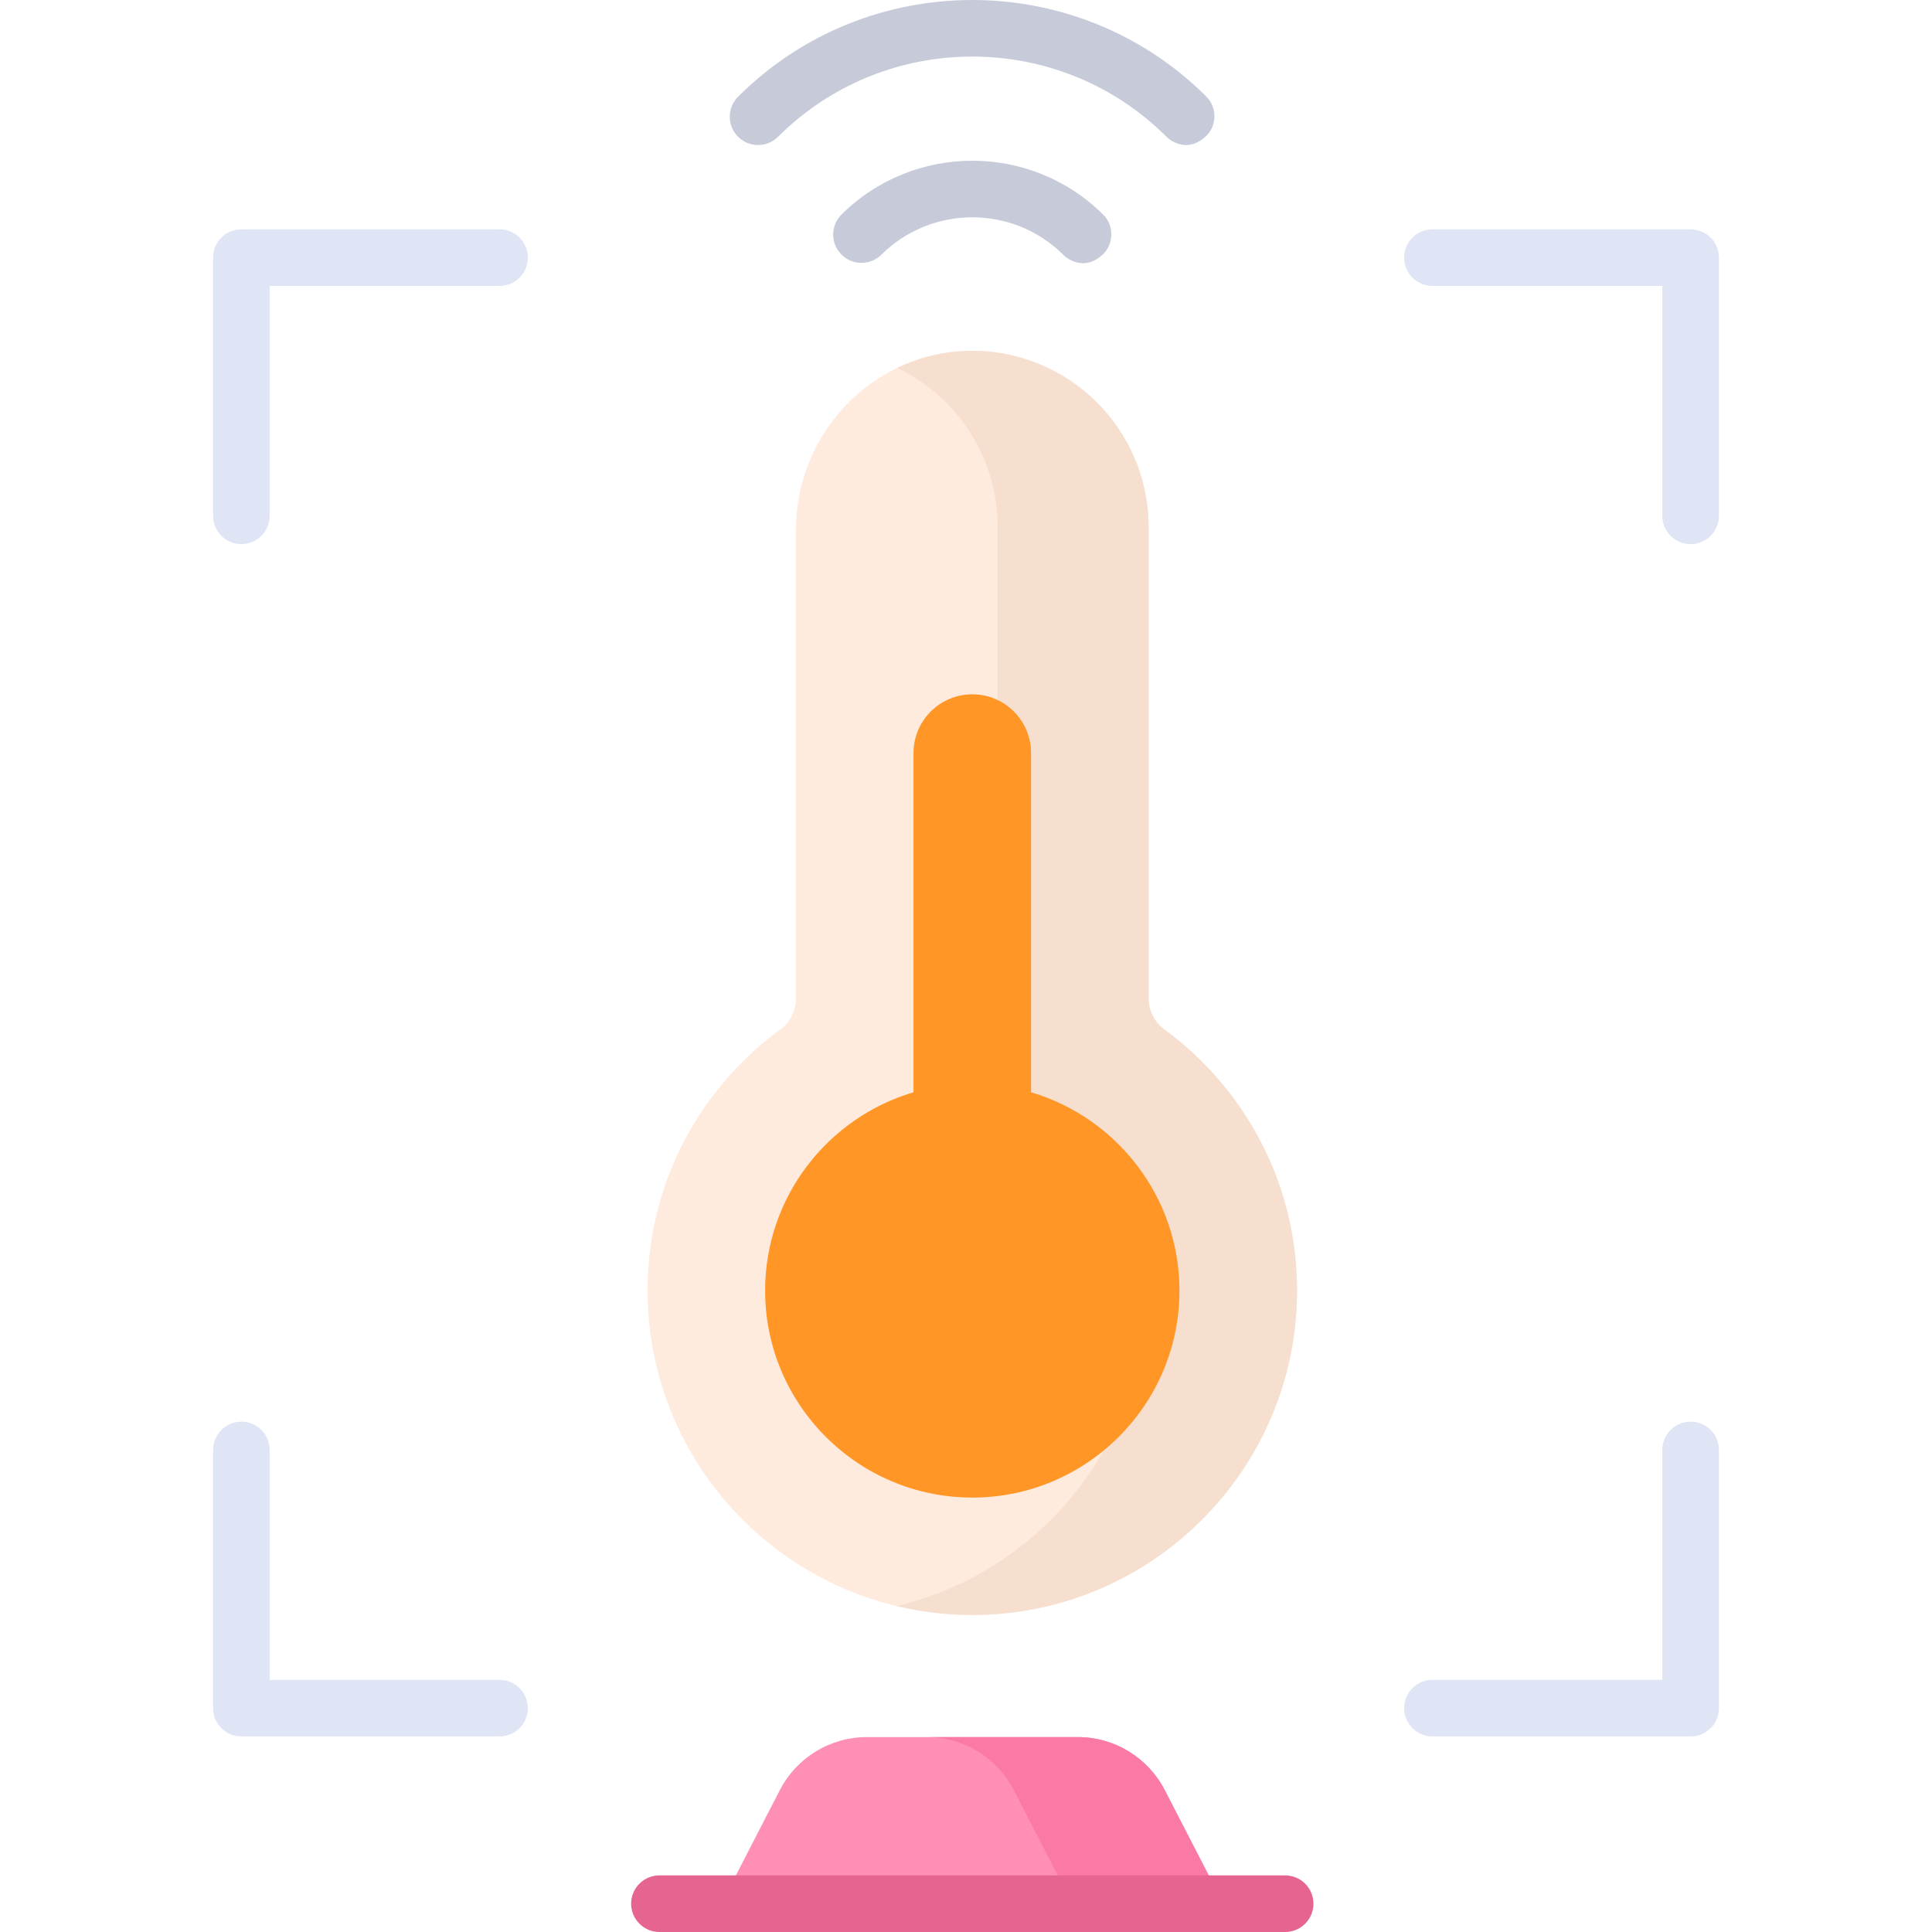
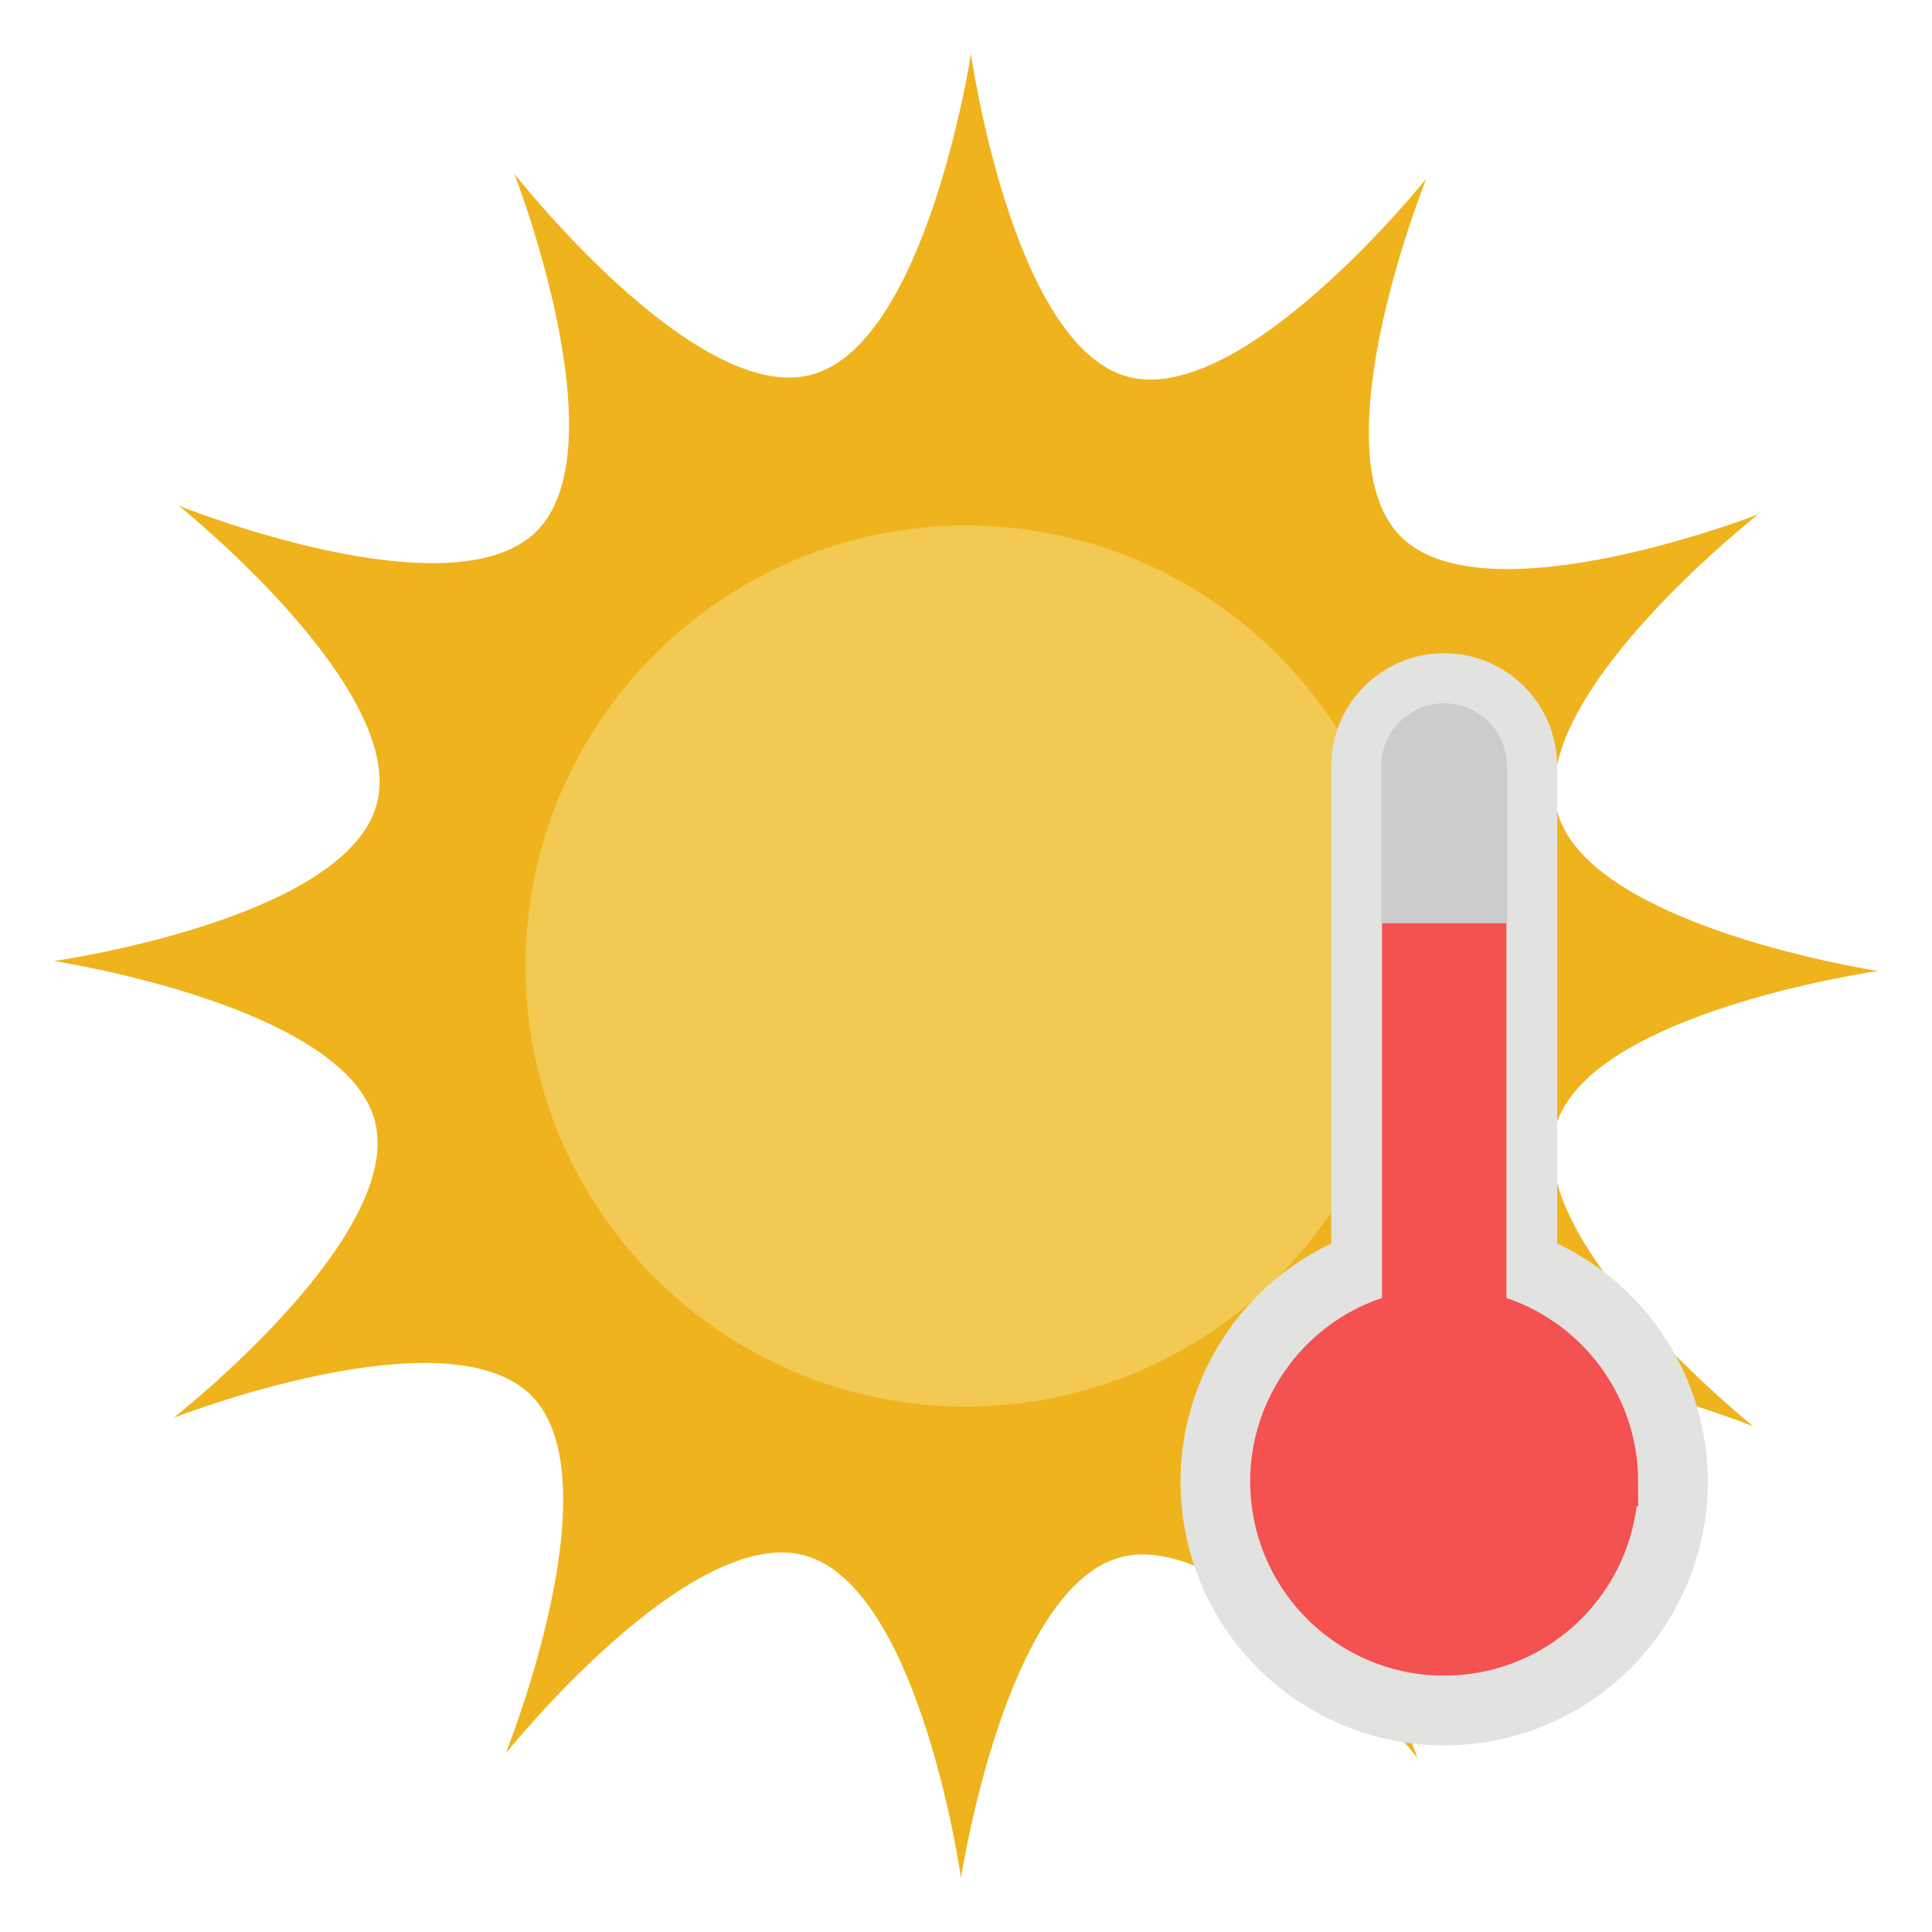
- <svg xmlns="http://www.w3.org/2000/svg" version="1.1" width="512" height="512" x="0" y="0" viewBox="0 0 512 512" style="enable-background:new 0 0 512 512" xml:space="preserve" class="">
-   <g>
-     <g fill="#e0e5f5">
-       <path d="M63.965 144.198a7.5 7.5 0 0 1-7.501-7.501V68.279a7.5 7.5 0 0 1 7.501-7.501h68.419c4.143 0 7.501 3.358 7.501 7.501s-3.358 7.501-7.501 7.501H71.466v60.918a7.5 7.5 0 0 1-7.501 7.5zM448.035 144.198a7.5 7.5 0 0 1-7.501-7.501V75.78h-60.918c-4.143 0-7.501-3.358-7.501-7.501s3.358-7.501 7.501-7.501h68.419a7.5 7.5 0 0 1 7.501 7.501v68.419a7.501 7.501 0 0 1-7.501 7.5zM448.035 460.177h-68.419c-4.143 0-7.501-3.358-7.501-7.501s3.358-7.501 7.501-7.501h60.918v-60.918c0-4.143 3.358-7.501 7.501-7.501s7.501 3.358 7.501 7.501v68.419a7.501 7.501 0 0 1-7.501 7.501zM132.385 460.177h-68.42a7.5 7.5 0 0 1-7.501-7.501v-68.419c0-4.143 3.358-7.501 7.501-7.501s7.501 3.358 7.501 7.501v60.918h60.918c4.143 0 7.501 3.358 7.501 7.501s-3.357 7.501-7.5 7.501z" fill="#e0e5f5" class="" />
+ <svg xmlns="http://www.w3.org/2000/svg" version="1.1" width="512" height="512" x="0" y="0" viewBox="0 0 60 60" style="enable-background:new 0 0 512 512" xml:space="preserve" class="" id="svg21909">
+   <defs id="defs21913" />
+   <g id="g31085">
+     <g id="g23213" transform="matrix(1.053775,0,0,1.053775,65.49615,-1.613255)">
+       <path id="path22674" style="fill:#efb31d;stroke:none;stroke-width:0.917;stroke-linecap:round;stroke-linejoin:round;stroke-dasharray:none;paint-order:stroke fill markers" transform="translate(-63.5638,0.9534759)" d="m 29.733,55.928 c 0,0 -1.212,-8.58 -4.61,-9.51 -3.398,-0.93 -8.811,5.835 -8.811,5.835 0,0 3.24,-8.036 0.763,-10.541 -2.477,-2.504 -10.548,0.648 -10.548,0.648 0,0 6.824,-5.34 5.931,-8.747 -0.893,-3.408 -9.459,-4.713 -9.459,-4.713 0,0 8.58,-1.212 9.51,-4.61 0.93,-3.398 -5.835,-8.811 -5.835,-8.811 0,0 8.036,3.24 10.541,0.763 C 19.717,13.765 16.565,5.694 16.565,5.694 c 0,0 5.34,6.824 8.747,5.931 3.408,-0.893 4.713,-9.459 4.713,-9.459 0,0 1.212,8.58 4.61,9.51 3.398,0.93 8.811,-5.835 8.811,-5.835 0,0 -3.24,8.036 -0.763,10.541 2.477,2.504 10.548,-0.648 10.548,-0.648 0,0 -6.824,5.34 -5.931,8.747 0.893,3.408 9.459,4.713 9.459,4.713 0,0 -8.58,1.212 -9.51,4.61 -0.93,3.398 5.835,8.811 5.835,8.811 0,0 -8.036,-3.24 -10.541,-0.763 -2.504,2.477 0.648,10.548 0.648,10.548 0,0 -5.34,-6.824 -8.747,-5.931 -3.408,0.893 -4.713,9.459 -4.713,9.459 z" />
    </g>
-     <path fill="#ffebde" d="M257.667 427.982c-47.448 0-86.05-38.552-86.05-85.94 0-18.897 6.046-36.841 17.485-51.891a86.443 86.443 0 0 1 17.743-17.395c2.61-1.911 4.1-4.991 4.1-8.222V140.405c0-25.544 20.24-46.939 45.82-47.423 26.173-.495 47.623 20.625 47.623 46.654v124.897c0 3.231 1.49 6.312 4.1 8.222a86.443 86.443 0 0 1 17.743 17.395c11.439 15.051 17.485 32.995 17.485 51.891 0 47.388-38.602 85.941-86.049 85.941z" />
-     <path fill="#f7dfd0" d="M326.231 290.151a86.443 86.443 0 0 0-17.743-17.395c-2.609-1.91-4.1-4.994-4.1-8.227V139.636c0-26.029-21.45-47.149-47.623-46.654a45.697 45.697 0 0 0-19.02 4.535c15.737 7.515 26.639 23.566 26.639 42.118v202.406h39.328c0 40.509-28.218 74.538-66.047 83.571a85.988 85.988 0 0 0 20.002 2.369c47.448 0 86.05-38.552 86.05-85.94-.001-18.896-6.047-36.84-17.486-51.89z" class="" />
-     <path fill="#ff9626" d="M273.241 289.46v-89.908c0-8.59-6.973-15.554-15.574-15.554s-15.574 6.964-15.574 15.554v89.908c-22.711 6.721-39.328 27.748-39.328 52.581 0 30.234 24.629 54.832 54.902 54.832s54.902-24.597 54.902-54.832c0-24.832-16.617-45.859-39.328-52.581z" />
-     <path fill="#ff8fb4" d="M324.191 504.499H191.142l15.536-30.123a25.928 25.928 0 0 1 23.048-14.033h55.881a25.931 25.931 0 0 1 23.048 14.033z" />
-     <path fill="#fa7aa5" d="M308.655 474.376a25.928 25.928 0 0 0-23.048-14.033h-40.005a25.931 25.931 0 0 1 23.048 14.033l15.536 30.123h40.005z" />
-     <path fill="#e66590" d="M340.577 496.998H174.756c-4.143 0-7.501 3.358-7.501 7.501s3.358 7.501 7.501 7.501h165.821c4.143 0 7.501-3.358 7.501-7.501s-3.357-7.501-7.501-7.501z" />
-     <g fill="#c7cbd9">
-       <path d="M281.818 67.561c-13.316-13.295-34.982-13.296-48.302 0a7.502 7.502 0 0 1-10.599-10.617c19.162-19.131 50.341-19.129 69.499 0 2.951 2.946 2.647 7.808-.079 10.416-4.587 4.39-9.055 1.663-10.519.201z" fill="#c7cbd9" class="" />
-       <path d="M309.134 36.244c-28.381-28.335-74.556-28.334-102.935 0A7.5 7.5 0 1 1 195.6 25.628c34.225-34.171 89.912-34.169 124.133 0 2.901 2.896 2.686 7.664.047 10.272-4.655 4.6-9.182 1.806-10.646.344z" fill="#c7cbd9" class="" />
-     </g>
+     <circle style="fill:#f2c952;fill-opacity:1;stroke:none;stroke-width:0.836;stroke-linecap:round;stroke-linejoin:round;stroke-dasharray:none;paint-order:stroke fill markers" id="path23269" cx="30" cy="30" r="13.681" />
+     <path fill="#e2e2e0" d="M 53.037,46.017 A 8.187,8.187 0 1 1 41.342,38.62 V 23.795 a 3.509,3.509 0 0 1 3.509,-3.509 3.514,3.514 0 0 1 3.509,3.509 v 14.824 a 8.19,8.19 0 0 1 4.678,7.397 z" class="" id="path21897" style="stroke-width:0.585" />
+     <path fill="#f45151" d="M 50.113,46.017 A 5.263,5.263 0 1 1 43.681,40.883 V 27.889 l 0.585,-0.585 h 1.17 l 0.585,0.585 v 12.994 a 5.268,5.268 0 0 1 4.093,5.134 z" class="" id="path21899" style="stroke:#f45151;stroke-width:1.523;stroke-linecap:butt;stroke-dasharray:none;stroke-opacity:1" />
+     <path fill="#cccccc" d="m 46.02,23.795 v 4.093 h -2.339 v -4.093 a 1.173,1.173 0 0 1 1.17,-1.17 1.178,1.178 0 0 1 1.17,1.17 z" class="" id="path21901" style="stroke:#cccccc;stroke-width:1.57;stroke-dasharray:none;stroke-opacity:1" />
  </g>
</svg>
